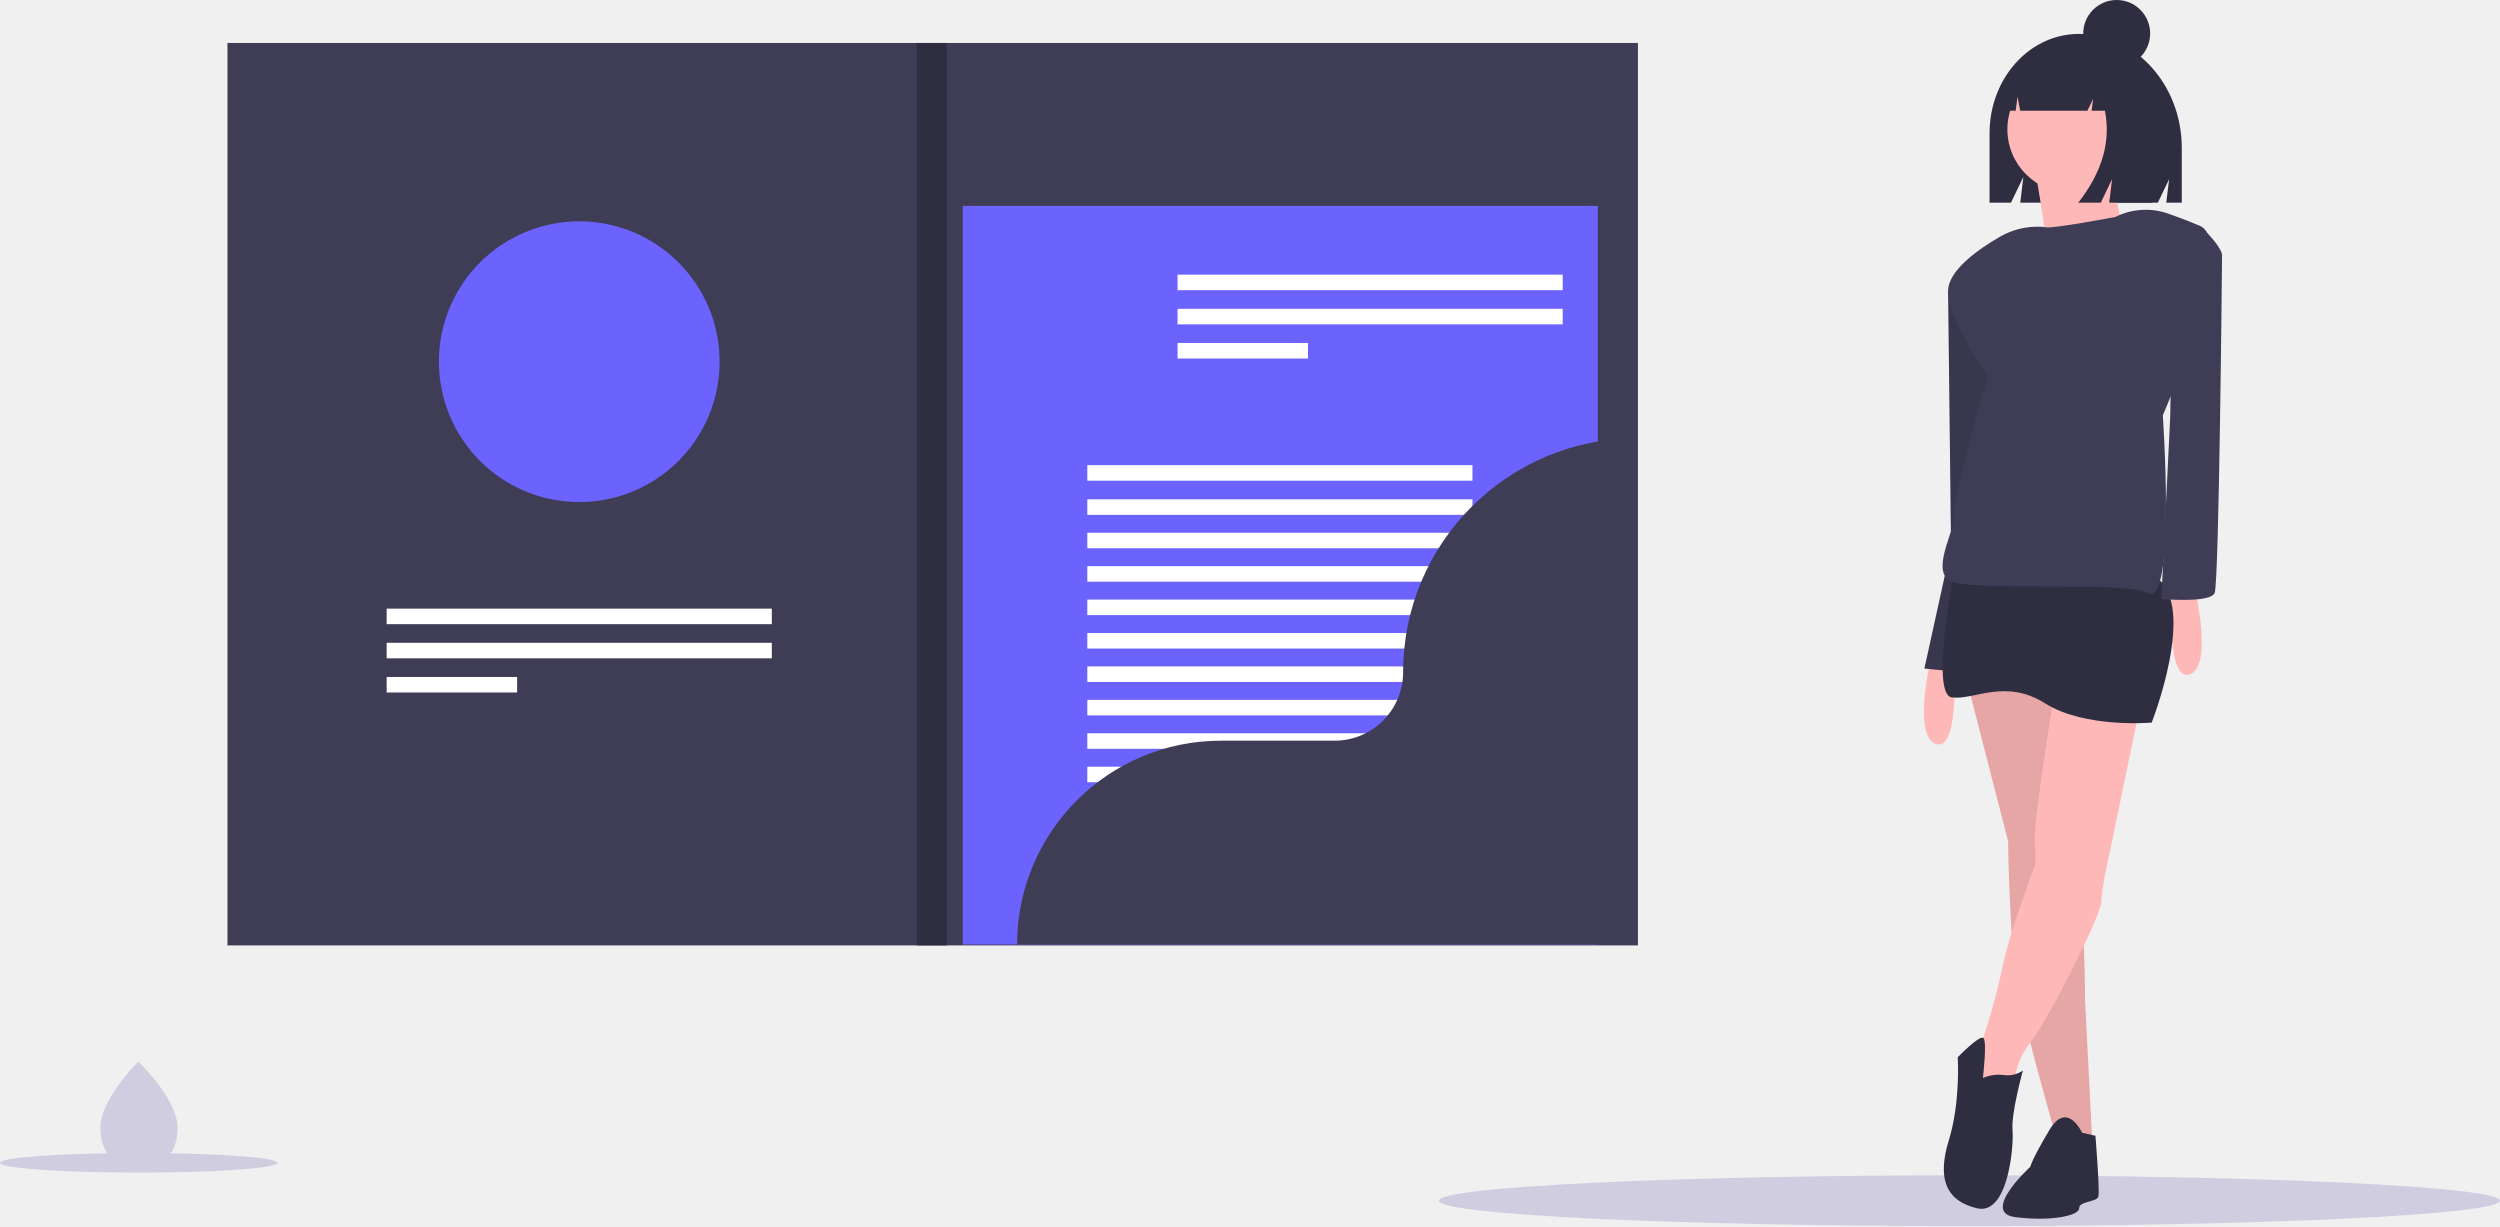
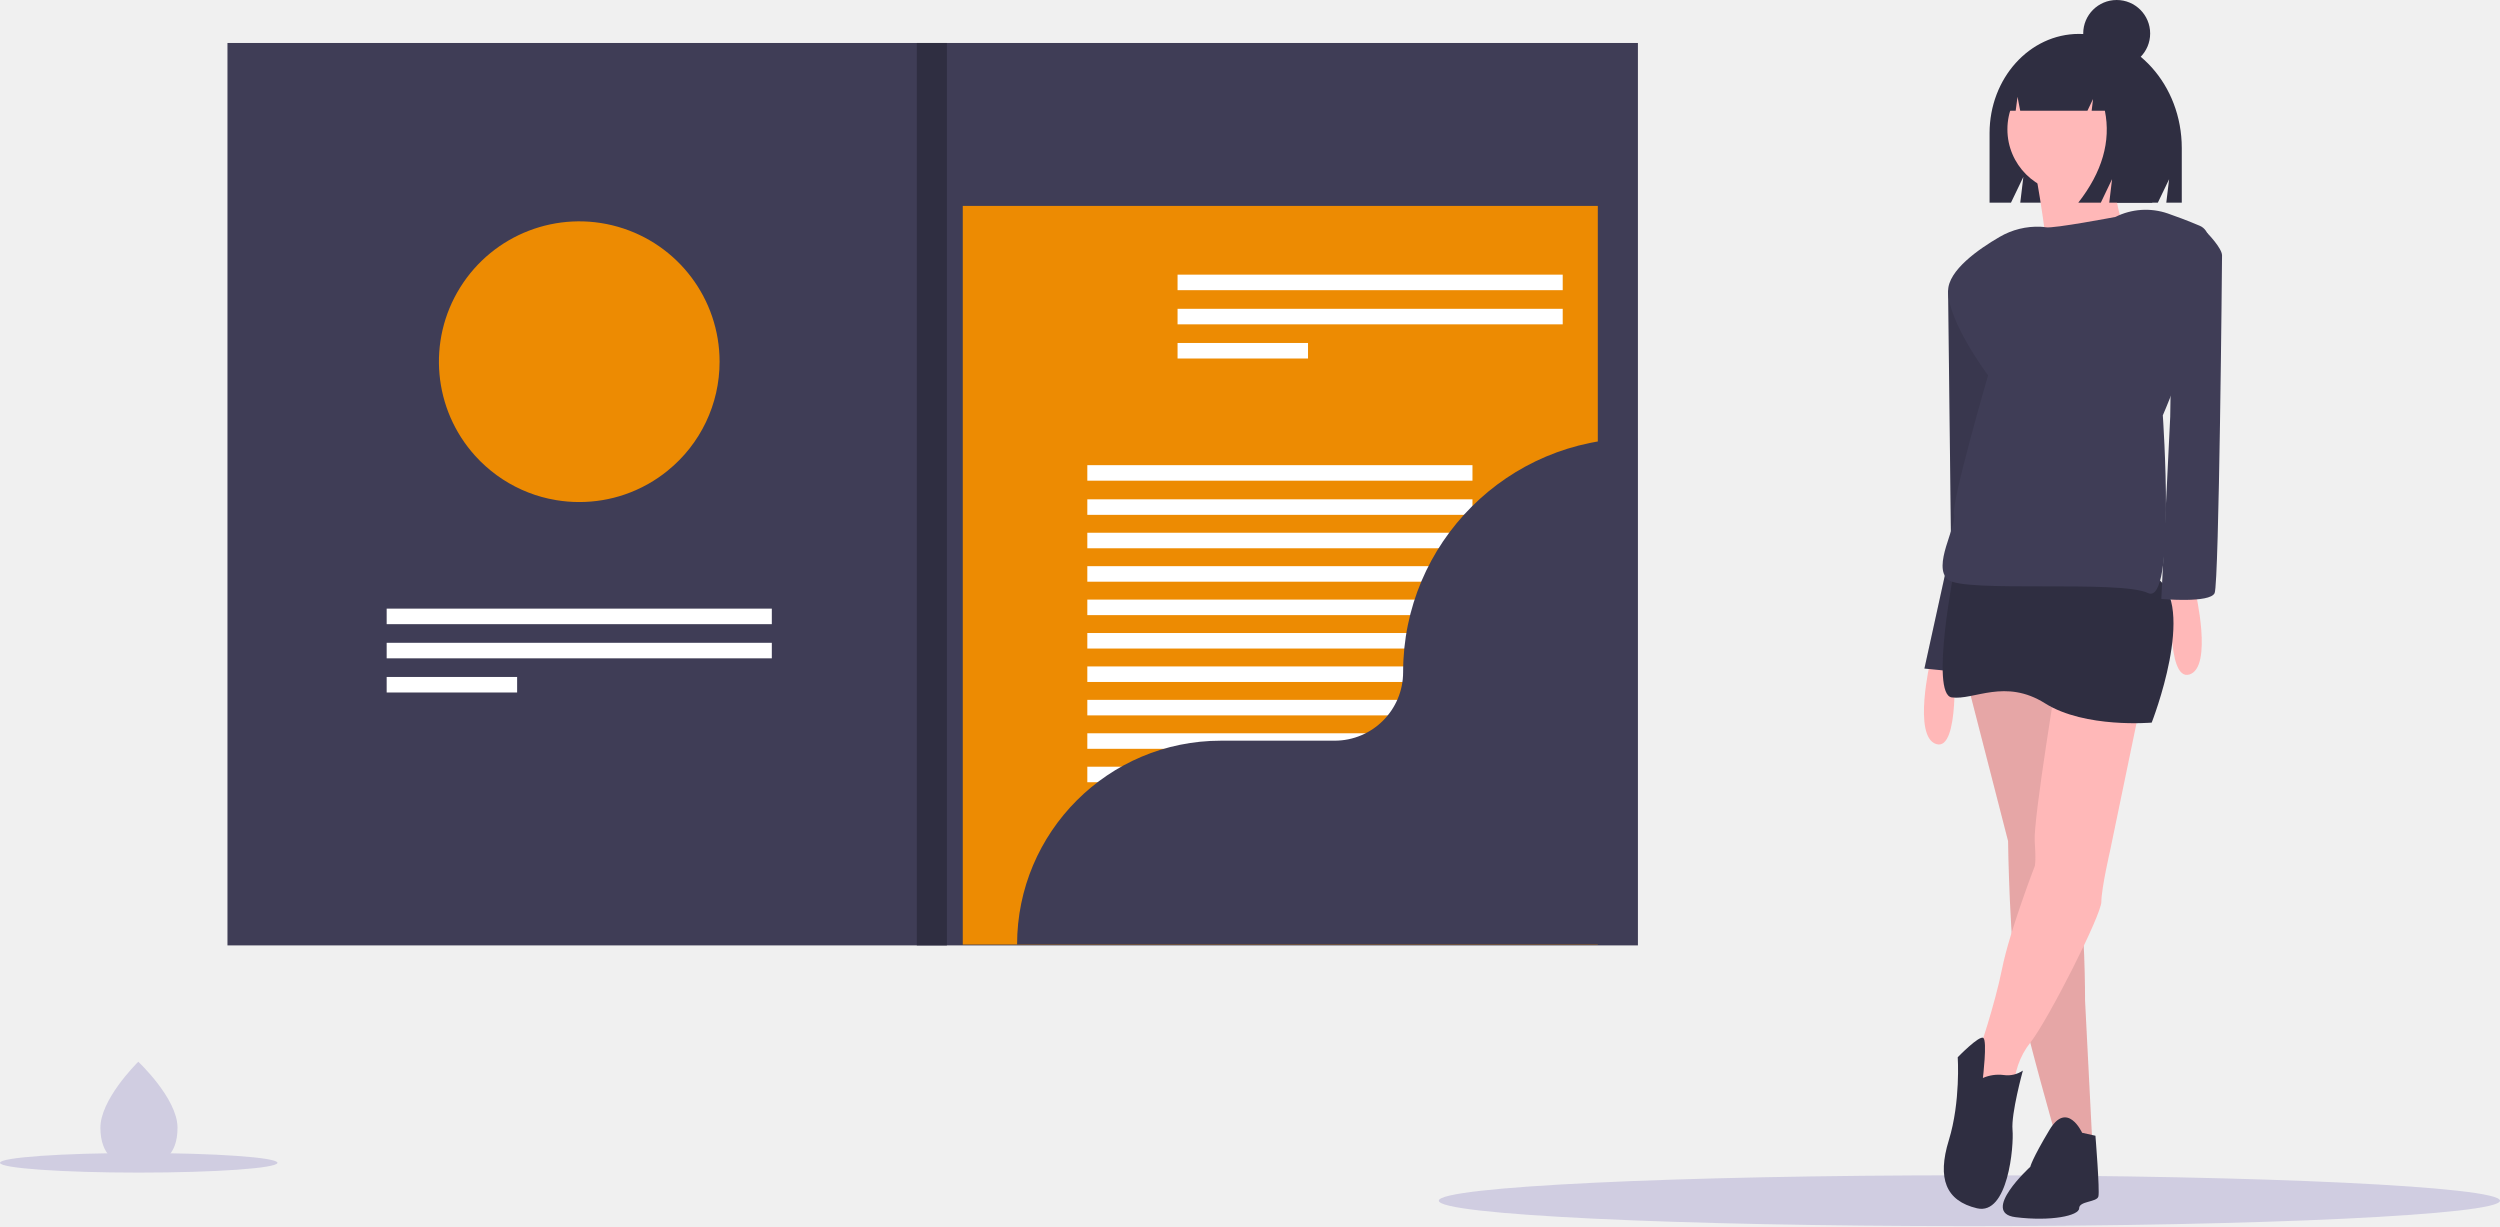
<svg xmlns="http://www.w3.org/2000/svg" id="e9cc7481-9d21-4aa3-9403-ae7e4b5beac2" data-name="Layer 1" width="1081.272" height="530.317" viewBox="0 0 1081.272 530.317">
  <ellipse cx="851.784" cy="519.317" rx="229.489" ry="11" fill="#d0cde1" />
  <path d="M910.581,481.362l17.292,67.246s.64,47.392,4.483,65.965,16.651,63.403,16.651,63.403l15.37,2.562L961.175,617.775s0-37.786-3.202-46.111-9.607-93.503-9.607-93.503Z" transform="translate(-59.36377 -184.8414)" fill="#ffb8b8" />
  <path d="M910.581,481.362l17.292,67.246s.64,47.392,4.483,65.965,16.651,63.403,16.651,63.403l15.37,2.562L961.175,617.775s0-37.786-3.202-46.111-9.607-93.503-9.607-93.503Z" transform="translate(-59.36377 -184.8414)" opacity="0.1" />
  <path d="M958.522,199.51h-0c-21.348,0-38.653,19.205-38.653,42.897v30.1h9.257l5.359-11.152-1.34,11.152h59.502L997.52,262.368l-1.218,10.138h6.699V248.872C1003.001,221.61,983.087,199.51,958.522,199.51Z" transform="translate(-59.36377 -184.8414)" fill="#2f2e41" />
  <path d="M894.25,470.795s-7.685,32.662,2.562,35.864,7.685-35.864,7.685-35.864Z" transform="translate(-59.36377 -184.8414)" fill="#ffb8b8" />
  <polygon points="847.695 120.081 842.571 125.845 843.852 236.64 832.324 289.156 857.942 291.718 870.75 186.046 866.908 132.25 847.695 120.081" fill="#3f3d56" />
  <polygon points="847.695 120.081 842.571 125.845 843.852 236.64 832.324 289.156 857.942 291.718 870.75 186.046 866.908 132.25 847.695 120.081" opacity="0.1" />
  <circle cx="895.738" cy="55.942" r="27.517" fill="#ffb8b8" />
  <path d="M939.325,257.293s8.072,41.826,4.403,46.229,38.891-8.072,38.891-8.072-13.942-28.618-6.604-44.761Z" transform="translate(-59.36377 -184.8414)" fill="#ffb8b8" />
  <path d="M1008.887,440.695s7.685,32.662-2.562,35.864-7.685-35.864-7.685-35.864Z" transform="translate(-59.36377 -184.8414)" fill="#ffb8b8" />
  <path d="M949.647,473.677s-10.887,65.324-10.247,74.931,0,10.887,0,10.887-10.887,28.179-14.09,44.19-10.247,36.505-10.247,36.505-8.326,18.573-1.281,18.573S930.434,656.201,930.434,656.201a32.706,32.706,0,0,1,7.045-20.389c7.685-9.711,30.741-55.182,30.741-60.946s3.843-22.415,3.843-22.415l14.73-71.088Z" transform="translate(-59.36377 -184.8414)" fill="#ffb8b8" />
  <path d="M904.817,430.128S893.929,485.205,903.536,486.486s23.056-8.326,40.347,2.562,46.111,8.326,46.111,8.326,19.853-50.594,1.921-62.763S904.817,430.128,904.817,430.128Z" transform="translate(-59.36377 -184.8414)" fill="#2f2e41" />
  <path d="M916.985,651.077a17.06,17.06,0,0,1,8.966-1.281,11.696,11.696,0,0,0,8.326-1.921s-5.123,18.573-4.483,25.617-1.921,37.145-15.37,33.943-17.292-12.809-12.168-29.46,3.843-35.864,3.843-35.864,9.347-9.654,11.078-8.35S916.985,651.077,916.985,651.077Z" transform="translate(-59.36377 -184.8414)" fill="#2f2e41" />
  <path d="M959.894,674.774s-6.404-14.09-14.09-1.281-8.326,16.011-8.326,16.011-21.775,19.853-6.404,21.775,27.539-.64,27.539-3.843,7.685-2.562,8.326-5.123-1.281-26.258-1.281-26.258Z" transform="translate(-59.36377 -184.8414)" fill="#2f2e41" />
  <path d="M974.304,278.665h0s-26.898,5.123-30.1,4.483a15.899,15.899,0,0,0-2.183-.232,32.366,32.366,0,0,0-17.876,4.433c-8.918,5.181-22.209,14.4-22.209,23.337,0,13.449,17.292,36.505,17.292,36.505s-16.011,55.077-14.73,60.201-9.607,22.415-2.562,28.179,74.29,0,86.459,5.764,6.404-76.852,6.404-76.852,32.662-74.931,16.011-81.976c-5.388-2.28-10.038-4.023-13.864-5.338A29.308,29.308,0,0,0,974.304,278.665Z" transform="translate(-59.36377 -184.8414)" fill="#3f3d56" />
  <path d="M999.281,283.148l14.695,2.428s6.439,6.538,6.439,9.74-1.281,141.536-3.202,146.019-23.056,2.562-23.056,2.562L998,365.124Z" transform="translate(-59.36377 -184.8414)" fill="#3f3d56" />
  <path d="M969.51,211.326a20.272,20.272,0,0,0-15.995-8.162h-.759c-14.632,0-26.493,13.24-26.493,29.572v0h4.903l.792-6.027,1.161,6.027h29.078l2.436-5.099-.609,5.099h5.72q4.004,19.885-11.506,39.77H967.982l4.872-10.197-1.218,10.197h18.575l3.654-23.454C993.866,231.487,983.66,216.593,969.51,211.326Z" transform="translate(-59.36377 -184.8414)" fill="#2f2e41" />
  <circle cx="915.487" cy="14.477" r="14.477" fill="#2f2e41" />
  <rect x="98.382" y="18.589" width="610.03" height="390.304" fill="#3f3d56" />
-   <rect x="416.407" y="89.06" width="274.658" height="319.471" fill="#6c63ff" />
+   <rect x="416.407" y="89.06" width="274.658" height="319.471" fill="#ed8b02" />
  <rect x="509.306" y="118.786" width="166.58" height="6.717" fill="#fff" />
  <rect x="509.306" y="133.564" width="166.58" height="6.717" fill="#fff" />
  <rect x="509.306" y="148.341" width="56.422" height="6.717" fill="#fff" />
  <rect x="167.238" y="263.239" width="166.58" height="6.717" fill="#fff" />
  <rect x="167.238" y="278.017" width="166.58" height="6.717" fill="#fff" />
  <rect x="167.238" y="292.794" width="56.422" height="6.717" fill="#fff" />
  <rect x="470.276" y="201.184" width="166.58" height="6.717" fill="#fff" />
  <rect x="470.276" y="215.961" width="166.58" height="6.717" fill="#fff" />
  <rect x="470.276" y="230.417" width="166.58" height="6.717" fill="#fff" />
  <rect x="470.276" y="244.873" width="166.58" height="6.717" fill="#fff" />
  <rect x="470.276" y="259.328" width="166.58" height="6.717" fill="#fff" />
  <rect x="470.276" y="273.784" width="166.58" height="6.717" fill="#fff" />
  <rect x="470.276" y="288.24" width="166.58" height="6.717" fill="#fff" />
  <rect x="470.276" y="302.695" width="166.58" height="6.717" fill="#fff" />
  <rect x="470.276" y="317.151" width="166.58" height="6.717" fill="#fff" />
  <rect x="470.276" y="331.607" width="166.58" height="6.717" fill="#fff" />
  <rect x="470.276" y="346.062" width="166.58" height="6.717" fill="#fff" />
-   <path d="M370.591,341.277a60.549,60.549,0,0,1-22.529,47.191,59.846,59.846,0,0,1-8.305,5.659,58.681,58.681,0,0,1-5.435,2.725,60.104,60.104,0,0,1-19.436,4.922q-2.472.206-4.994.202a59.982,59.982,0,0,1-9.931-.817c-1.156-.181-2.298-.405-3.426-.665a58.392,58.392,0,0,1-5.833-1.619,60.56,60.56,0,0,1-21.3-12.389,55.246,55.246,0,0,1-4.517-4.496A60.694,60.694,0,1,1,370.591,341.277Z" transform="translate(-59.36377 -184.8414)" fill="#6c63ff" />
+   <path d="M370.591,341.277a60.549,60.549,0,0,1-22.529,47.191,59.846,59.846,0,0,1-8.305,5.659,58.681,58.681,0,0,1-5.435,2.725,60.104,60.104,0,0,1-19.436,4.922q-2.472.206-4.994.202a59.982,59.982,0,0,1-9.931-.817c-1.156-.181-2.298-.405-3.426-.665a58.392,58.392,0,0,1-5.833-1.619,60.56,60.56,0,0,1-21.3-12.389,55.246,55.246,0,0,1-4.517-4.496A60.694,60.694,0,1,1,370.591,341.277Z" transform="translate(-59.36377 -184.8414)" fill="#ed8b02" />
  <path d="M767.414,374.369A101.19,101.19,0,0,0,666.225,475.559v0a29.634,29.634,0,0,1-29.634,29.634H587.441a88.18,88.18,0,0,0-88.18,88.18v0h268.153V374.369Z" transform="translate(-59.36377 -184.8414)" fill="#3f3d56" />
  <rect x="396.531" y="18.589" width="13.01" height="390.304" fill="#2f2e41" />
  <path d="M136.138,672.428c.123,12.561-7.302,17.019-16.512,17.108q-.321.003-.639-.001-.64-.008-1.268-.046c-8.318-.507-14.822-5.055-14.936-16.736-.118-12.089,15.183-27.495,16.331-28.634l.002-.001c.044-.043.066-.065.066-.065S136.016,659.869,136.138,672.428Z" transform="translate(-59.36377 -184.8414)" fill="#d0cde1" />
  <ellipse cx="60" cy="502.929" rx="60" ry="4.235" fill="#d0cde1" />
</svg>
